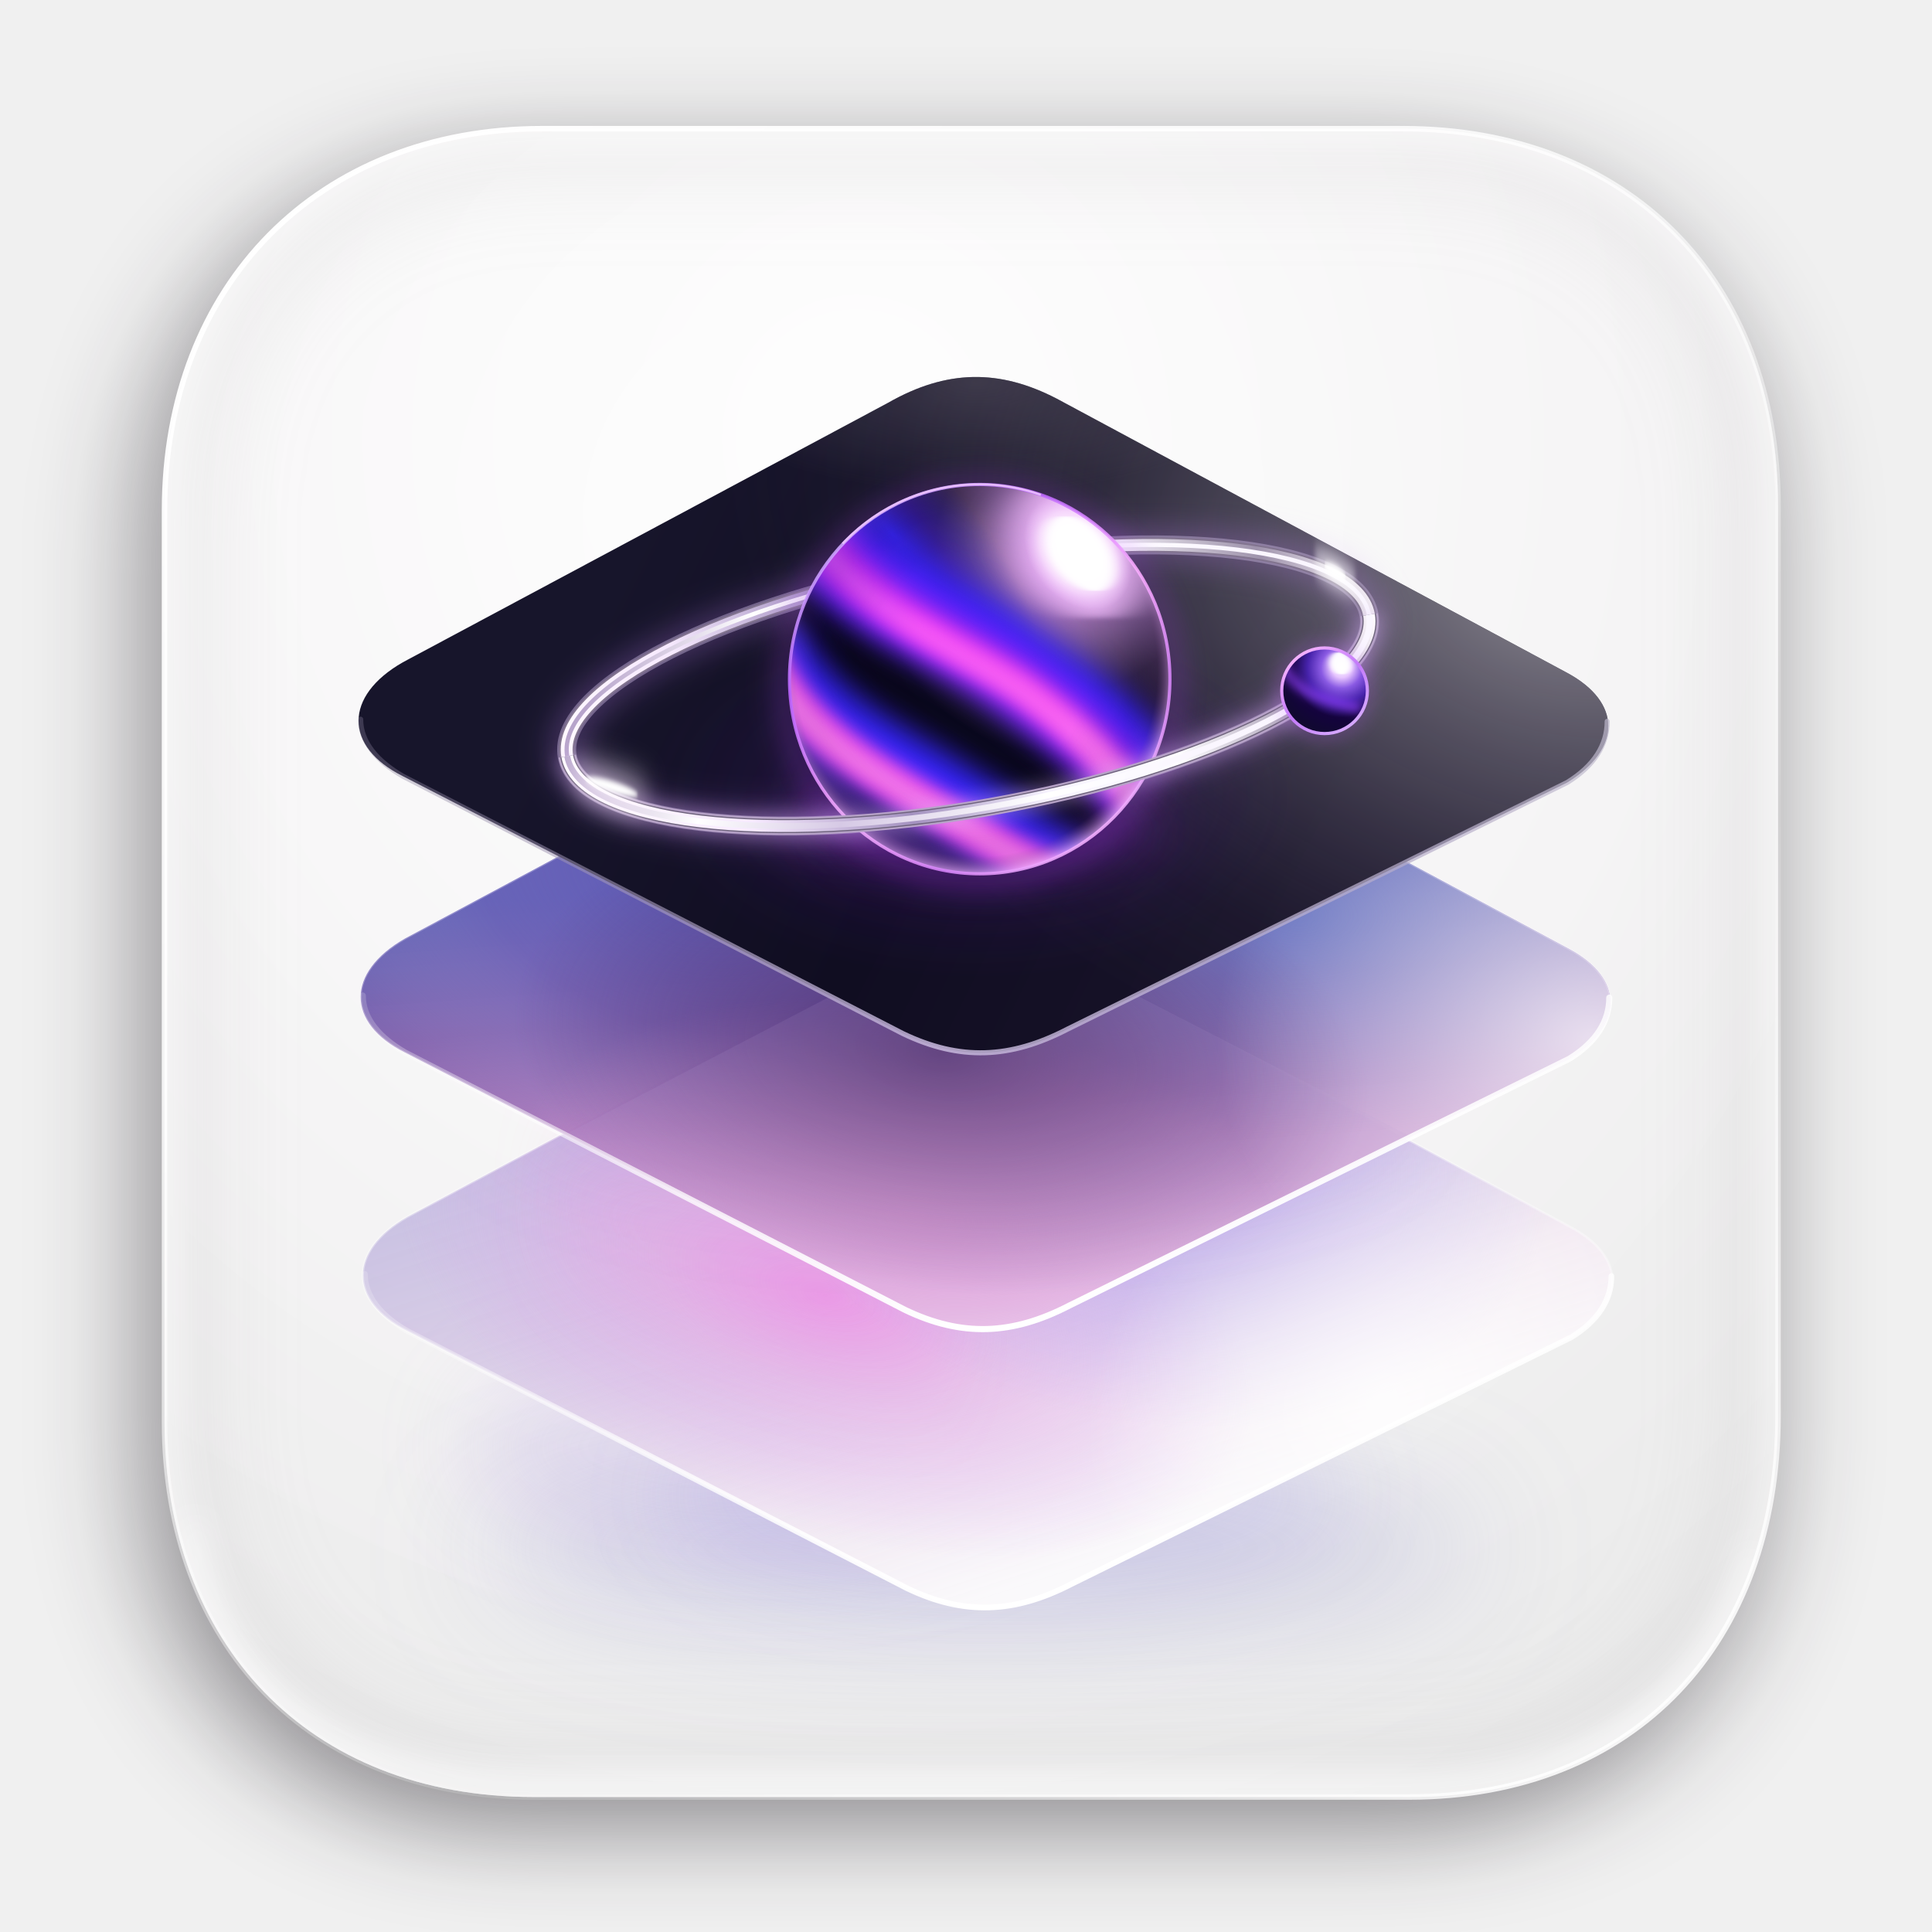
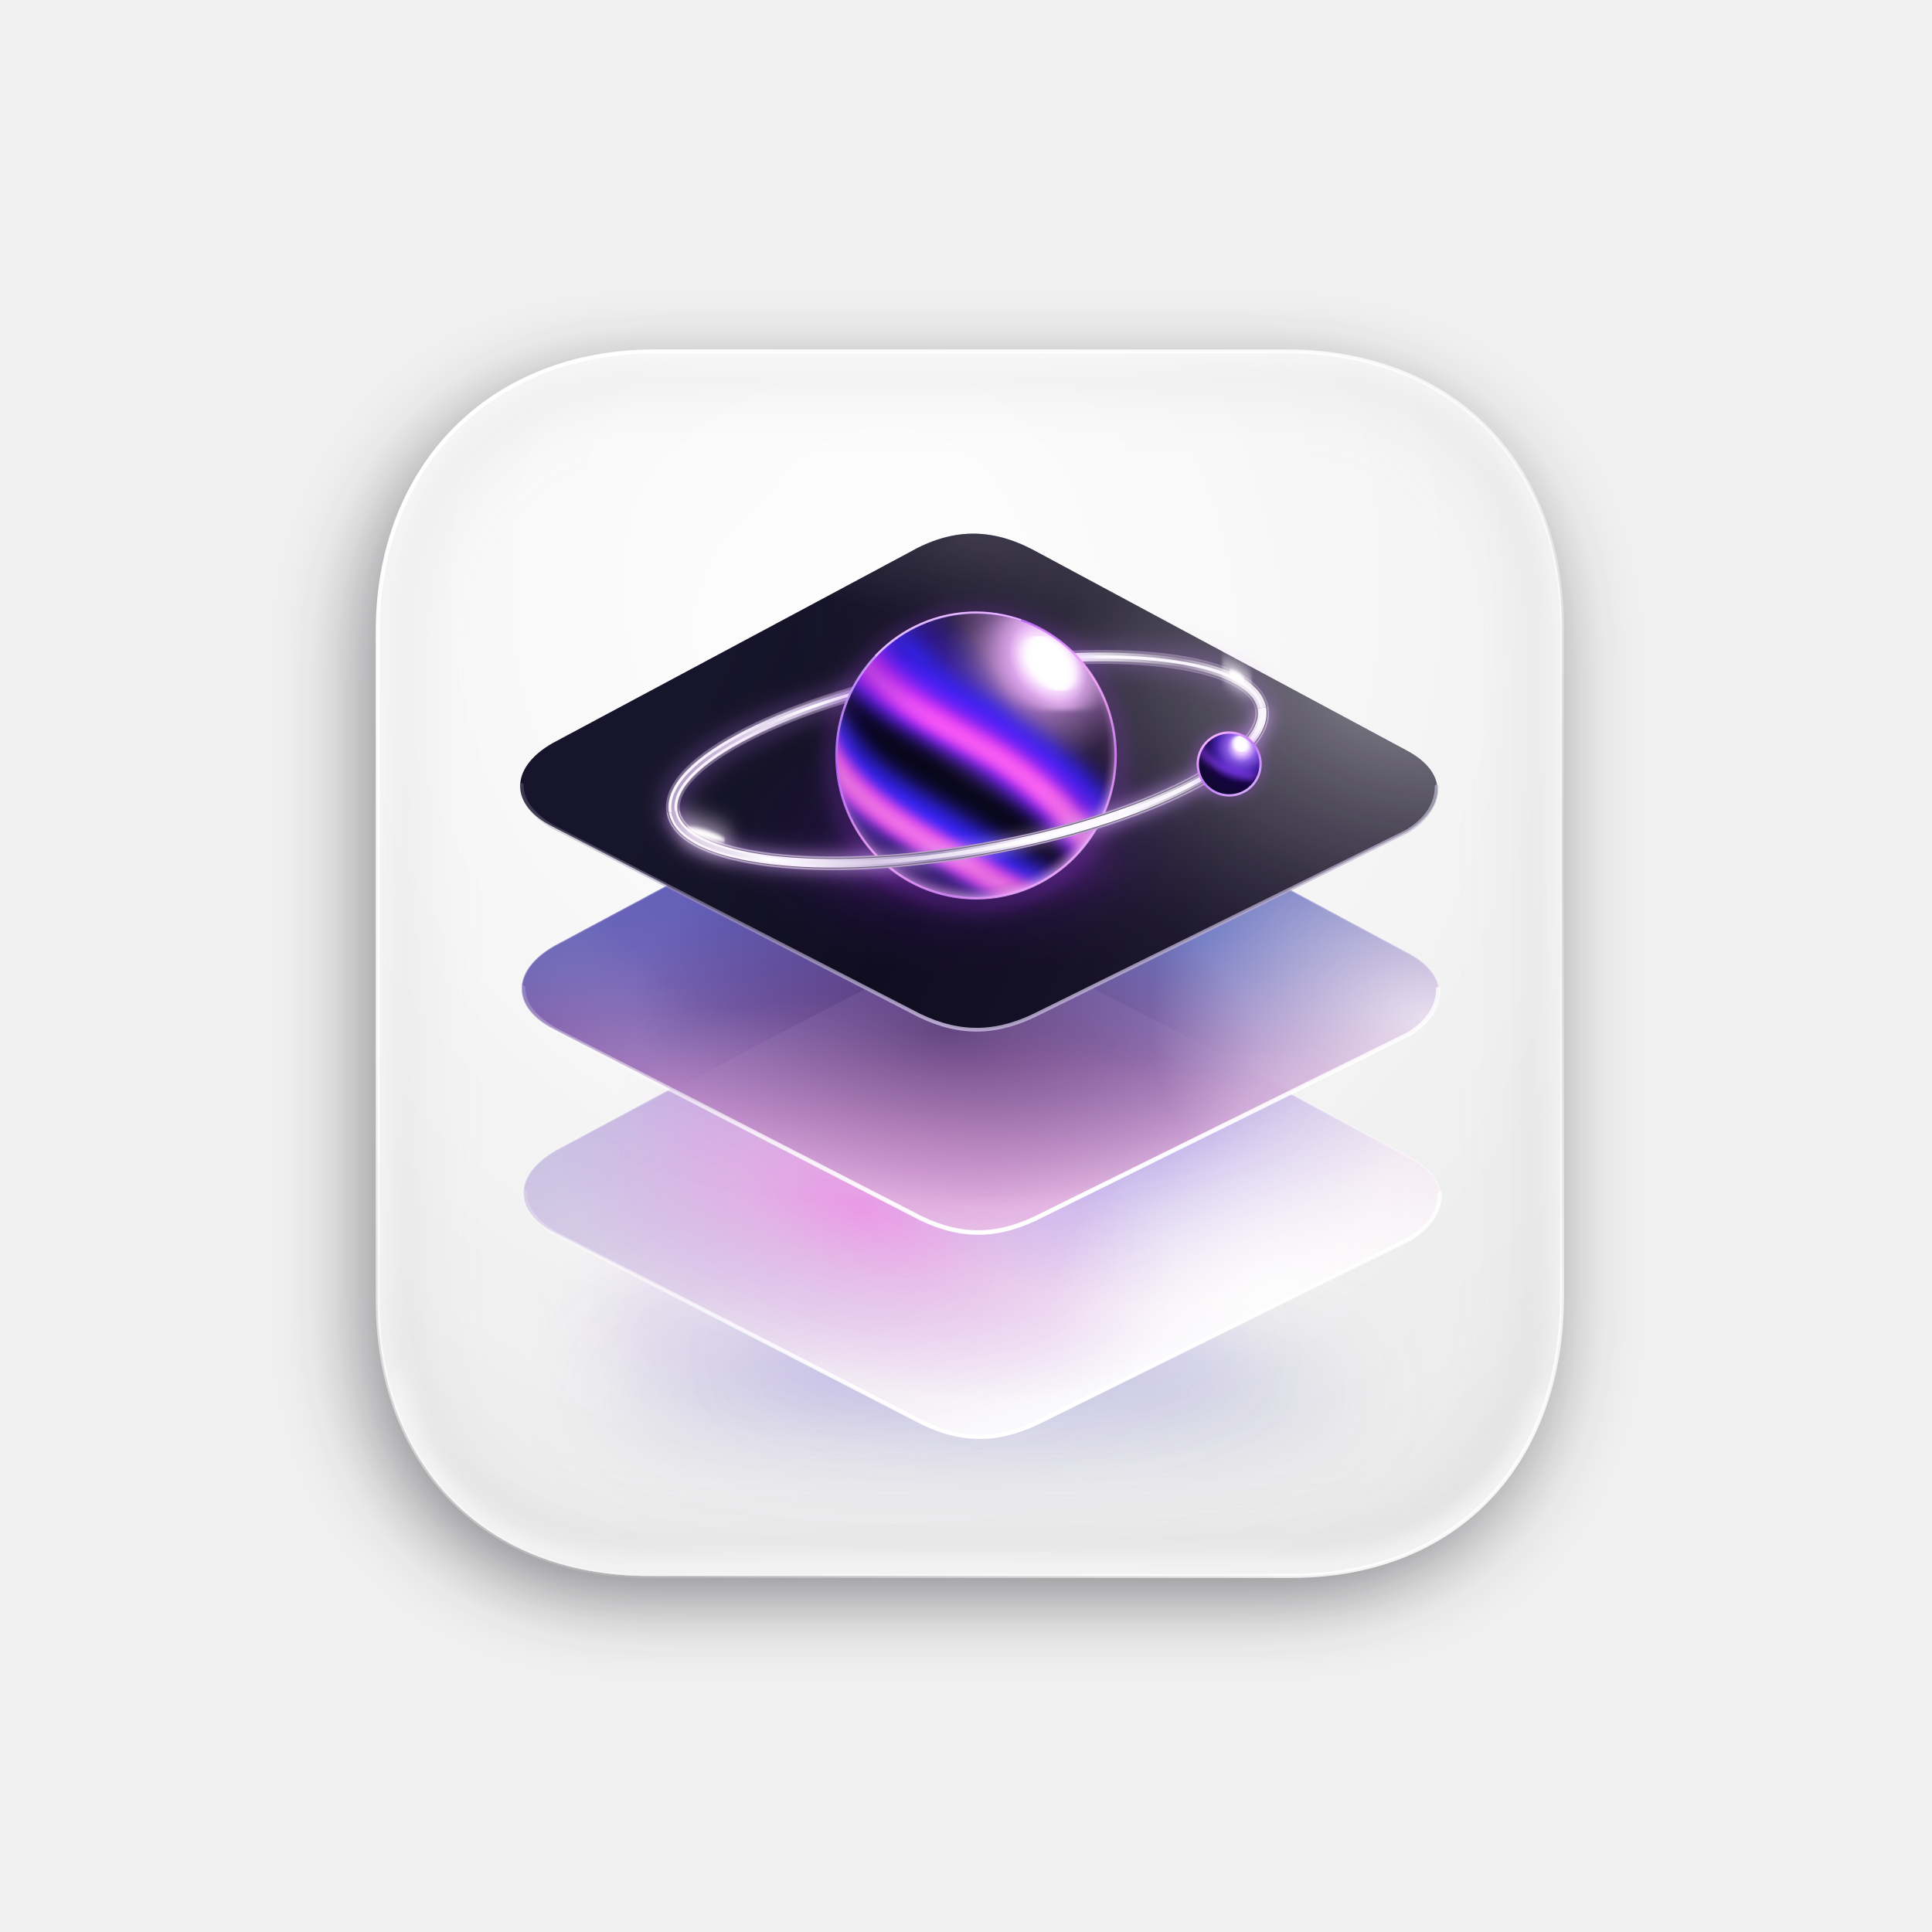
- <svg xmlns="http://www.w3.org/2000/svg" xmlns:xlink="http://www.w3.org/1999/xlink" width="1248" height="1248" viewBox="166 166 916 916" fill="none" role="img" aria-labelledby="icon-title icon-desc">
+ <svg xmlns="http://www.w3.org/2000/svg" xmlns:xlink="http://www.w3.org/1999/xlink" width="1248" height="1248" viewBox="0 0 1248 1248" fill="none" role="img" aria-labelledby="icon-title icon-desc">
  <defs>
    <path id="tile-outline" d="M 423 227 H 831 C 938 227 1009 299 1009 406 V 837 C 1009 945 941 1018 834 1018 H 419 C 312 1018 244 945 244 840 V 408 C 244 301 317 227 423 227 Z" />
    <path id="layer-outline" d="M 587 357 C 615 341 640 341 667 355 L 909 485 C 935 499 935 521 909 537 L 672 654 C 645 668 621 669 594 656 L 357 534 C 329 520 329 496 357 480 Z" />
    <path id="layer-front" d="M 337 507 C 337 518 345 527 357 534 L 594 656 C 621 669 645 668 672 654 L 909 537 C 922 529 928 519 928 508" />
    <clipPath id="tile-clip">
      <use xlink:href="#tile-outline" />
    </clipPath>
    <clipPath id="layer-clip">
      <use xlink:href="#layer-outline" />
    </clipPath>
    <clipPath id="planet-clip">
      <ellipse cx="630.5" cy="488" rx="90.2" ry="92.3" />
    </clipPath>
    <clipPath id="moon-clip">
      <circle cx="794" cy="493.5" r="20.3" />
    </clipPath>
    <filter id="blur-1" x="-80%" y="-80%" width="260%" height="260%" color-interpolation-filters="sRGB">
      <feGaussianBlur stdDeviation="1" />
    </filter>
    <filter id="blur-2" x="-80%" y="-80%" width="260%" height="260%" color-interpolation-filters="sRGB">
      <feGaussianBlur stdDeviation="2" />
    </filter>
    <filter id="blur-4" x="-80%" y="-80%" width="260%" height="260%" color-interpolation-filters="sRGB">
      <feGaussianBlur stdDeviation="4" />
    </filter>
    <filter id="blur-7" x="-80%" y="-80%" width="260%" height="260%" color-interpolation-filters="sRGB">
      <feGaussianBlur stdDeviation="7" />
    </filter>
    <filter id="blur-12" x="-100%" y="-100%" width="300%" height="300%" color-interpolation-filters="sRGB">
      <feGaussianBlur stdDeviation="12" />
    </filter>
    <filter id="blur-22" x="-100%" y="-100%" width="300%" height="300%" color-interpolation-filters="sRGB">
      <feGaussianBlur stdDeviation="22" />
    </filter>
    <filter id="blur-30" x="-100%" y="-150%" width="300%" height="400%" color-interpolation-filters="sRGB">
      <feGaussianBlur stdDeviation="30" />
    </filter>
    <filter id="tile-shadow" x="-20%" y="-15%" width="140%" height="150%" color-interpolation-filters="sRGB">
      <feGaussianBlur in="SourceAlpha" stdDeviation="27 24" result="shadow-blur" />
      <feOffset in="shadow-blur" dx="-8" dy="14" result="offset-shadow" />
      <feFlood flood-color="#16121a" flood-opacity="0.47" />
      <feComposite in2="offset-shadow" operator="in" />
    </filter>
    <radialGradient id="tile-surface" cx="0.43" cy="0.2" r="0.9" gradientTransform="translate(0 -.02) scale(1 1.04)">
      <stop stop-color="#fcfcfc" />
      <stop offset=".55" stop-color="#f3f2f3" />
      <stop offset=".85" stop-color="#ededed" />
      <stop offset="1" stop-color="#e8e8e8" />
    </radialGradient>
    <linearGradient id="tile-bevel" x1="300" y1="238" x2="890" y2="1010" gradientUnits="userSpaceOnUse">
      <stop stop-color="#ffffff" />
      <stop offset=".33" stop-color="#ffffff" stop-opacity=".85" />
      <stop offset=".7" stop-color="#ffffff" stop-opacity=".13" />
      <stop offset="1" stop-color="#ffffff" stop-opacity=".86" />
    </linearGradient>
    <radialGradient id="tile-soft-light" cx=".4" cy=".24" r=".7">
      <stop stop-color="#ffffff" stop-opacity=".52" />
      <stop offset="1" stop-color="#ffffff" stop-opacity="0" />
    </radialGradient>
    <linearGradient id="bottom-surface" x1="556" y1="360" x2="652" y2="655" gradientUnits="userSpaceOnUse">
      <stop stop-color="#afabd9" stop-opacity=".75" />
      <stop offset=".40" stop-color="#d2c3e3" stop-opacity=".81" />
      <stop offset=".75" stop-color="#f3e9f2" stop-opacity=".90" />
      <stop offset="1" stop-color="#fcfbfc" stop-opacity=".96" />
    </linearGradient>
    <radialGradient id="bottom-magenta" cx="0" cy="0" r="1" gradientUnits="userSpaceOnUse" gradientTransform="translate(555 517) rotate(19) scale(213 110)">
      <stop stop-color="#ec7de4" stop-opacity=".64" />
      <stop offset=".4" stop-color="#e29be4" stop-opacity=".43" />
      <stop offset="1" stop-color="#d291ef" stop-opacity="0" />
    </radialGradient>
    <radialGradient id="bottom-violet" cx="0" cy="0" r="1" gradientUnits="userSpaceOnUse" gradientTransform="translate(709 448) rotate(10) scale(193 130)">
      <stop stop-color="#9e82e6" stop-opacity=".72" />
      <stop offset="1" stop-color="#aca0ee" stop-opacity="0" />
    </radialGradient>
    <radialGradient id="bottom-white" cx="0" cy="0" r="1" gradientUnits="userSpaceOnUse" gradientTransform="translate(819 567) rotate(-28) scale(145 123)">
      <stop stop-color="#ffffff" stop-opacity=".75" />
      <stop offset="1" stop-color="#ffffff" stop-opacity="0" />
    </radialGradient>
    <linearGradient id="middle-surface" x1="620" y1="447" x2="636" y2="666" gradientUnits="userSpaceOnUse">
      <stop stop-color="#565db2" stop-opacity=".97" />
      <stop offset=".28" stop-color="#8061ad" stop-opacity=".96" />
      <stop offset=".5" stop-color="#a978bb" stop-opacity=".96" />
      <stop offset=".75" stop-color="#d4a5d7" stop-opacity=".95" />
      <stop offset="1" stop-color="#f7dcf1" stop-opacity=".98" />
    </linearGradient>
    <radialGradient id="middle-indigo" cx="0" cy="0" r="1" gradientUnits="userSpaceOnUse" gradientTransform="translate(495 448) rotate(15) scale(202 139)">
      <stop stop-color="#5d59b5" stop-opacity=".90" />
      <stop offset=".54" stop-color="#7565bc" stop-opacity=".48" />
      <stop offset="1" stop-color="#b0a2d8" stop-opacity="0" />
    </radialGradient>
    <radialGradient id="middle-magenta" cx="0" cy="0" r="1" gradientUnits="userSpaceOnUse" gradientTransform="translate(600 611) rotate(10) scale(193 99)">
      <stop stop-color="#e6a4de" stop-opacity=".88" />
      <stop offset="1" stop-color="#e1a0e0" stop-opacity="0" />
    </radialGradient>
    <radialGradient id="middle-sheen" cx="0" cy="0" r="1" gradientUnits="userSpaceOnUse" gradientTransform="translate(920 528) scale(178 153)">
      <stop stop-color="#ffffff" stop-opacity=".76" />
      <stop offset="1" stop-color="#ffffff" stop-opacity="0" />
    </radialGradient>
    <radialGradient id="middle-blue-reflection" cx="0" cy="0" r="1" gradientUnits="userSpaceOnUse" gradientTransform="translate(781 469) scale(186 104)">
      <stop stop-color="#6675c2" stop-opacity=".87" />
      <stop offset=".5" stop-color="#7382c9" stop-opacity=".40" />
      <stop offset="1" stop-color="#7a88c7" stop-opacity="0" />
    </radialGradient>
    <radialGradient id="middle-layer-shadow" cx="0" cy="0" r="1" gradientUnits="userSpaceOnUse" gradientTransform="translate(611 534) rotate(7) scale(204 113)">
      <stop stop-color="#32164f" stop-opacity=".66" />
      <stop offset=".45" stop-color="#482762" stop-opacity=".43" />
      <stop offset="1" stop-color="#482762" stop-opacity="0" />
    </radialGradient>
    <linearGradient id="glass-edge" x1="590" y1="458" x2="637" y2="666" gradientUnits="userSpaceOnUse">
      <stop stop-color="#ffffff" stop-opacity=".18" />
      <stop offset=".55" stop-color="#ffffff" stop-opacity=".76" />
      <stop offset="1" stop-color="#ffffff" />
    </linearGradient>
    <linearGradient id="top-surface" x1="462" y1="427" x2="788" y2="589" gradientUnits="userSpaceOnUse">
      <stop stop-color="#17152b" />
      <stop offset=".5" stop-color="#100d21" />
      <stop offset="1" stop-color="#181329" />
    </linearGradient>
    <radialGradient id="top-sheen" cx="0" cy="0" r="1" gradientUnits="userSpaceOnUse" gradientTransform="translate(900 447) rotate(17) scale(403 254)">
      <stop stop-color="#b8b6bb" stop-opacity=".68" />
      <stop offset=".42" stop-color="#8b8791" stop-opacity=".38" />
      <stop offset=".78" stop-color="#524c5e" stop-opacity=".10" />
      <stop offset="1" stop-color="#524c5e" stop-opacity="0" />
    </radialGradient>
    <radialGradient id="top-upper-reflection" cx="0" cy="0" r="1" gradientUnits="userSpaceOnUse" gradientTransform="translate(629 347) scale(138 53)">
      <stop stop-color="#817a85" stop-opacity=".32" />
      <stop offset="1" stop-color="#817a85" stop-opacity="0" />
    </radialGradient>
    <radialGradient id="top-purple-light" cx="0" cy="0" r="1" gradientUnits="userSpaceOnUse" gradientTransform="translate(628 543) scale(155 87)">
      <stop stop-color="#a42bf3" stop-opacity=".35" />
      <stop offset=".43" stop-color="#7e20d7" stop-opacity=".13" />
      <stop offset="1" stop-color="#4c18ac" stop-opacity="0" />
    </radialGradient>
    <linearGradient id="top-edge" x1="339" y1="513" x2="925" y2="651" gradientUnits="userSpaceOnUse">
      <stop stop-color="#8a829d" stop-opacity=".33" />
      <stop offset=".49" stop-color="#c6b7dc" stop-opacity=".87" />
      <stop offset=".82" stop-color="#b7adca" stop-opacity=".71" />
      <stop offset="1" stop-color="#c2bdce" stop-opacity=".68" />
    </linearGradient>
    <radialGradient id="planet-surface" cx="0" cy="0" r="1" gradientUnits="userSpaceOnUse" gradientTransform="translate(674 426) rotate(112) scale(162 151)">
      <stop stop-color="#fbd3ff" />
      <stop offset=".14" stop-color="#b880cd" />
      <stop offset=".29" stop-color="#735487" />
      <stop offset=".43" stop-color="#302341" />
      <stop offset=".61" stop-color="#080719" />
      <stop offset=".84" stop-color="#070314" />
      <stop offset="1" stop-color="#422679" />
    </radialGradient>
    <radialGradient id="planet-blue" cx="0" cy="0" r="1" gradientUnits="userSpaceOnUse" gradientTransform="translate(589 419) rotate(49) scale(98 37)">
      <stop stop-color="#3526fb" stop-opacity=".85" />
      <stop offset=".42" stop-color="#3a18d8" stop-opacity=".51" />
      <stop offset="1" stop-color="#251cdb" stop-opacity="0" />
    </radialGradient>
    <linearGradient id="planet-band" x1="553" y1="428" x2="711" y2="552" gradientUnits="userSpaceOnUse">
      <stop stop-color="#a324ed" />
      <stop offset=".30" stop-color="#f143f6" />
      <stop offset=".67" stop-color="#f653ef" />
      <stop offset="1" stop-color="#f781f0" />
    </linearGradient>
    <radialGradient id="planet-volume" cx="0" cy="0" r="1" gradientUnits="userSpaceOnUse" gradientTransform="translate(629 484) scale(94 97)">
      <stop offset=".55" stop-color="#000000" stop-opacity="0" />
      <stop offset=".79" stop-color="#130324" stop-opacity=".06" />
      <stop offset=".91" stop-color="#714180" stop-opacity=".14" />
      <stop offset="1" stop-color="#efb3ff" stop-opacity=".76" />
    </radialGradient>
    <linearGradient id="planet-rim" x1="566" y1="412" x2="693" y2="563" gradientUnits="userSpaceOnUse">
      <stop stop-color="#d2b4ff" />
      <stop offset=".24" stop-color="#bb63ff" />
      <stop offset=".55" stop-color="#fbadff" />
      <stop offset=".8" stop-color="#d684f9" />
      <stop offset="1" stop-color="#f6b5ff" />
    </linearGradient>
    <radialGradient id="planet-specular" cx=".5" cy=".5" r=".5">
      <stop stop-color="#ffffff" />
      <stop offset=".46" stop-color="#fffaff" stop-opacity=".98" />
      <stop offset=".72" stop-color="#fbe5ff" stop-opacity=".70" />
      <stop offset="1" stop-color="#f4cdff" stop-opacity="0" />
    </radialGradient>
    <linearGradient id="orbit-chrome" x1="441" y1="539" x2="806" y2="422" gradientUnits="userSpaceOnUse">
      <stop stop-color="#fffbff" />
      <stop offset=".19" stop-color="#f7eaff" />
      <stop offset=".38" stop-color="#a391bf" />
      <stop offset=".55" stop-color="#f7f3ff" />
      <stop offset=".72" stop-color="#fdfcff" />
      <stop offset=".89" stop-color="#9e92ab" />
      <stop offset="1" stop-color="#fffaff" />
    </linearGradient>
    <linearGradient id="orbit-inner" x1="444" y1="472" x2="729" y2="555" gradientUnits="userSpaceOnUse">
      <stop stop-color="#b7a4cb" />
      <stop offset=".25" stop-color="#ffffff" />
      <stop offset=".47" stop-color="#d6c9e5" />
      <stop offset=".77" stop-color="#ffffff" />
      <stop offset="1" stop-color="#faf6ff" />
    </linearGradient>
    <radialGradient id="moon-surface" cx=".70" cy=".23" r=".83">
      <stop stop-color="#ffffff" />
      <stop offset=".14" stop-color="#e6c4ff" />
      <stop offset=".29" stop-color="#8a5ae3" />
      <stop offset=".48" stop-color="#4723ac" />
      <stop offset=".70" stop-color="#14033e" />
      <stop offset="1" stop-color="#100a2e" />
    </radialGradient>
    <linearGradient id="moon-rim" x1="776" y1="475" x2="805" y2="512" gradientUnits="userSpaceOnUse">
      <stop stop-color="#ffbeff" />
      <stop offset=".54" stop-color="#c379fa" />
      <stop offset="1" stop-color="#d6a9ff" />
    </linearGradient>
    <ellipse id="orbit-path" cx="625" cy="491" rx="193" ry="58.5" transform="rotate(-10 625 491)" />
    <path id="orbit-front" d="M 815.068 457.486 A 193 58.5 -10 0 1 434.932 524.514" />
  </defs>
  <g id="app-tile">
    <use xlink:href="#tile-outline" fill="#000000" filter="url(#tile-shadow)" />
    <use xlink:href="#tile-outline" fill="url(#tile-surface)" />
    <g clip-path="url(#tile-clip)">
      <use xlink:href="#tile-outline" fill="url(#tile-soft-light)" />
      <use xlink:href="#tile-outline" stroke="#aeaaad" stroke-width="38" opacity=".19" filter="url(#blur-22)" />
      <use xlink:href="#tile-outline" stroke="#ffffff" stroke-width="15" opacity=".56" filter="url(#blur-7)" />
      <path d="M 257 888 C 260 966 321 1011 417 1011 H 837 C 927 1011 985 965 999 900" stroke="#ffffff" stroke-width="10" opacity=".50" filter="url(#blur-7)" />
    </g>
    <use xlink:href="#tile-outline" stroke="url(#tile-bevel)" stroke-width="2.6" />
  </g>
  <g id="layer-ambient-shadows" clip-path="url(#tile-clip)">
    <ellipse cx="631" cy="900" rx="235" ry="37" fill="#8181c4" opacity=".28" filter="url(#blur-30)" />
    <ellipse cx="529" cy="852" rx="141" ry="53" fill="#b59be2" opacity=".24" filter="url(#blur-22)" />
    <ellipse cx="643" cy="875" rx="158" ry="41" fill="#9a88e8" opacity=".18" filter="url(#blur-22)" />
  </g>
  <g id="memory-layer-bottom" transform="translate(2 263)">
    <use xlink:href="#layer-outline" fill="url(#bottom-surface)" />
    <g clip-path="url(#layer-clip)">
      <use xlink:href="#layer-outline" fill="url(#bottom-magenta)" />
      <use xlink:href="#layer-outline" fill="url(#bottom-violet)" />
      <use xlink:href="#layer-outline" fill="url(#bottom-white)" />
      <ellipse cx="615" cy="428" rx="212" ry="46" fill="#8365ba" opacity=".13" filter="url(#blur-22)" />
    </g>
    <use xlink:href="#layer-outline" stroke="#ffffff" stroke-width="1.1" opacity=".35" />
    <use xlink:href="#layer-front" stroke="url(#glass-edge)" stroke-width="2.7" stroke-linecap="round" />
  </g>
  <g id="layer-reflected-magenta" clip-path="url(#tile-clip)">
    <ellipse cx="522" cy="764" rx="107" ry="27" transform="rotate(20 522 764)" fill="#ff8de8" opacity=".20" filter="url(#blur-22)" />
  </g>
  <g id="memory-layer-middle" transform="translate(1 131)">
    <use xlink:href="#layer-outline" fill="url(#middle-surface)" />
    <g clip-path="url(#layer-clip)">
      <use xlink:href="#layer-outline" fill="url(#middle-indigo)" />
      <use xlink:href="#layer-outline" fill="url(#middle-magenta)" />
      <use xlink:href="#layer-outline" fill="url(#middle-blue-reflection)" />
      <use xlink:href="#layer-outline" fill="url(#middle-layer-shadow)" />
      <use xlink:href="#layer-outline" fill="url(#middle-sheen)" />
      <path d="M 358 612 L 594 489 C 622 475 644 475 671 490 L 910 613 L 927 681 H 337 Z" fill="#bea4d7" opacity=".12" />
    </g>
    <use xlink:href="#layer-outline" stroke="#f9f2ff" stroke-width="1" opacity=".27" />
    <use xlink:href="#layer-front" stroke="url(#glass-edge)" stroke-width="2.9" stroke-linecap="round" />
  </g>
  <g id="memory-layer-top">
    <use xlink:href="#layer-outline" fill="url(#top-surface)" />
    <g clip-path="url(#layer-clip)">
      <use xlink:href="#layer-outline" fill="url(#top-sheen)" />
      <use xlink:href="#layer-outline" fill="url(#top-upper-reflection)" />
      <use xlink:href="#layer-outline" fill="url(#top-purple-light)" />
      <ellipse cx="630" cy="563" rx="74" ry="22" fill="#190534" opacity=".55" filter="url(#blur-12)" />
      <ellipse cx="626" cy="559" rx="93" ry="16" fill="#b739ff" opacity=".24" filter="url(#blur-12)" />
    </g>
    <use xlink:href="#layer-front" stroke="url(#top-edge)" stroke-width="2.4" stroke-linecap="round" />
  </g>
  <g id="relay-orbit-back">
    <use xlink:href="#orbit-path" stroke="#c988ff" stroke-width="16" opacity=".26" filter="url(#blur-7)" />
    <use xlink:href="#orbit-path" stroke="#c8b6dd" stroke-width="9" opacity=".43" />
    <use xlink:href="#orbit-path" stroke="#82748f" stroke-width="7.1" />
    <use xlink:href="#orbit-path" stroke="url(#orbit-chrome)" stroke-width="5.6" />
    <use xlink:href="#orbit-path" stroke="url(#orbit-inner)" stroke-width="2.0" />
  </g>
  <g id="central-purple-sphere">
    <ellipse cx="630.5" cy="490" rx="92" ry="93" stroke="#ba4fff" stroke-width="5" opacity=".52" filter="url(#blur-7)" />
    <ellipse cx="630.5" cy="488" rx="90.2" ry="92.3" fill="url(#planet-surface)" />
    <g clip-path="url(#planet-clip)">
      <ellipse cx="630.5" cy="488" rx="90.2" ry="92.3" fill="url(#planet-blue)" />
      <path d="M 541 399 C 565 448 617 457 650 484 C 679 505 706 523 719 557" stroke="#3620fc" stroke-width="42" opacity=".98" filter="url(#blur-7)" />
      <path d="M 544 404 C 564 449 612 465 648 490 C 678 511 700 533 711 557" stroke="#b224f1" stroke-width="24" filter="url(#blur-7)" />
      <path d="M 544 407 C 565 450 612 468 648 491 C 678 512 698 533 710 556" stroke="url(#planet-band)" stroke-width="14.5" filter="url(#blur-4)" />
      <path d="M 546 409 C 565 450 611 469 647 492 C 677 512 698 534 710 556" stroke="#ff83f6" stroke-width="4.5" opacity=".58" filter="url(#blur-4)" />
      <path d="M 528 466 C 547 510 582 522 617 545 C 645 562 670 580 699 595" stroke="#3625ff" stroke-width="34" opacity=".98" filter="url(#blur-7)" />
      <path d="M 529 477 C 546 514 582 533 615 553 C 643 569 670 585 699 598" stroke="#e842ef" stroke-width="19" filter="url(#blur-4)" />
      <path d="M 529 478 C 546 515 582 534 615 553 C 643 570 670 585 699 598" stroke="#ff8cf0" stroke-width="8.3" opacity=".91" filter="url(#blur-4)" />
      <ellipse cx="630.5" cy="488" rx="90.2" ry="92.3" fill="url(#planet-volume)" />
      <ellipse cx="677" cy="427" rx="26" ry="36" transform="rotate(-39 677 427)" fill="#f6c2ff" opacity=".78" filter="url(#blur-7)" />
      <ellipse cx="677" cy="428" rx="22" ry="30" transform="rotate(-39 677 428)" fill="url(#planet-specular)" />
      <ellipse cx="678.2" cy="428.5" rx="12.7" ry="20.4" transform="rotate(-39 678.2 428.5)" fill="#ffffff" opacity=".96" filter="url(#blur-2)" />
    </g>
    <ellipse cx="630.5" cy="488" rx="90.2" ry="92.3" stroke="url(#planet-rim)" stroke-width="1.5" opacity=".88" />
    <path d="M 565.5 423.7 A 90.2 92.3 0 0 1 659.5 400.6" stroke="#efc7ff" stroke-width="1.0" opacity=".85" />
  </g>
  <g id="relay-orbit-front">
    <use xlink:href="#orbit-front" stroke="#deb8fa" stroke-width="12" opacity=".34" filter="url(#blur-4)" />
    <use xlink:href="#orbit-front" stroke="#b6a2c7" stroke-width="8.4" />
    <use xlink:href="#orbit-front" stroke="#6f647d" stroke-width="6.7" />
    <use xlink:href="#orbit-front" stroke="url(#orbit-chrome)" stroke-width="5.6" />
    <use xlink:href="#orbit-front" stroke="url(#orbit-inner)" stroke-width="2.8" />
    <g id="orbit-highlights">
      <ellipse cx="456" cy="539" rx="19" ry="5.0" transform="rotate(18 456 539)" fill="#fff3ff" opacity=".95" filter="url(#blur-7)" />
      <ellipse cx="456" cy="539" rx="13" ry="2.6" transform="rotate(18 456 539)" fill="#ffffff" filter="url(#blur-1)" />
      <ellipse cx="799" cy="437" rx="12" ry="5.0" transform="rotate(37 799 437)" fill="#ffffff" opacity=".88" filter="url(#blur-4)" />
      <ellipse cx="799" cy="437" rx="6" ry="2.6" transform="rotate(37 799 437)" fill="#ffffff" filter="url(#blur-1)" />
    </g>
  </g>
  <g id="relay-satellite">
    <circle cx="794" cy="493.5" r="21" stroke="#c364ff" stroke-width="3" opacity=".46" filter="url(#blur-4)" />
    <circle cx="794" cy="493.5" r="20.3" fill="url(#moon-surface)" />
    <g clip-path="url(#moon-clip)">
      <path d="M 774 478 C 777 493 790 497 811 502" stroke="#9340ff" stroke-width="5" opacity=".61" filter="url(#blur-2)" />
      <ellipse cx="801.5" cy="480.5" rx="4.8" ry="5.5" transform="rotate(-38 801.5 480.5)" fill="#ffffff" opacity=".96" filter="url(#blur-1)" />
    </g>
    <circle cx="794" cy="493.5" r="20.3" stroke="url(#moon-rim)" stroke-width="1.5" />
  </g>
</svg>
